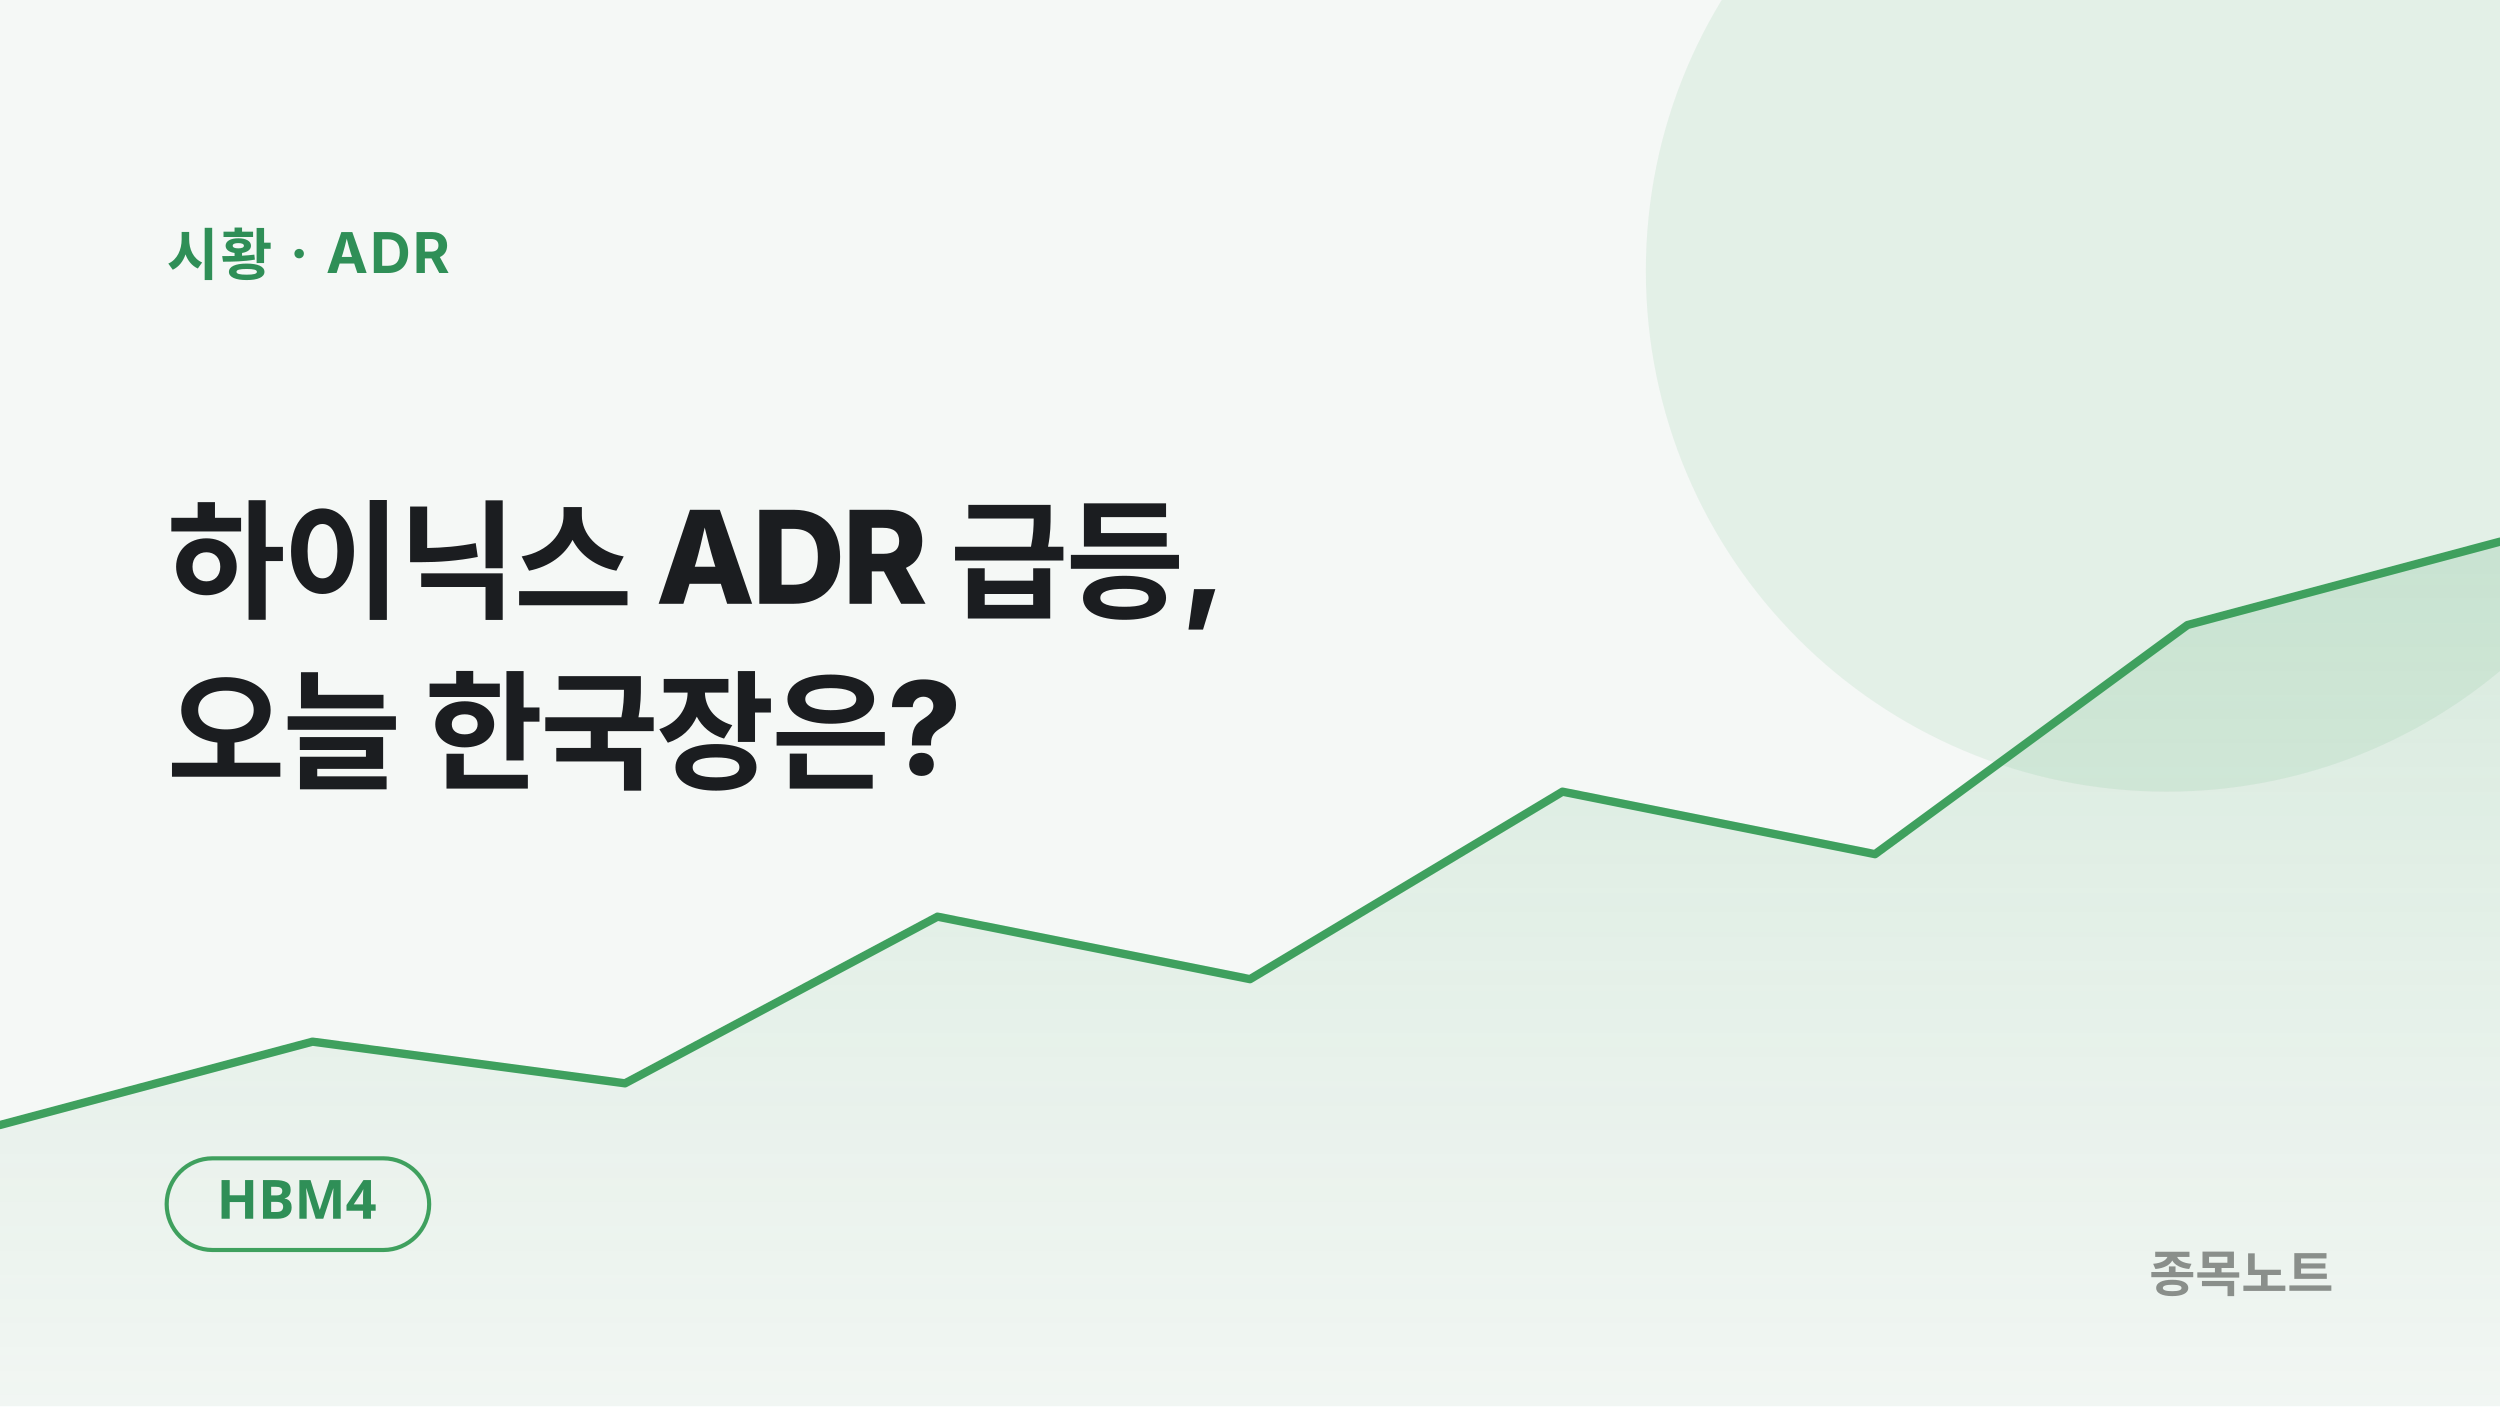
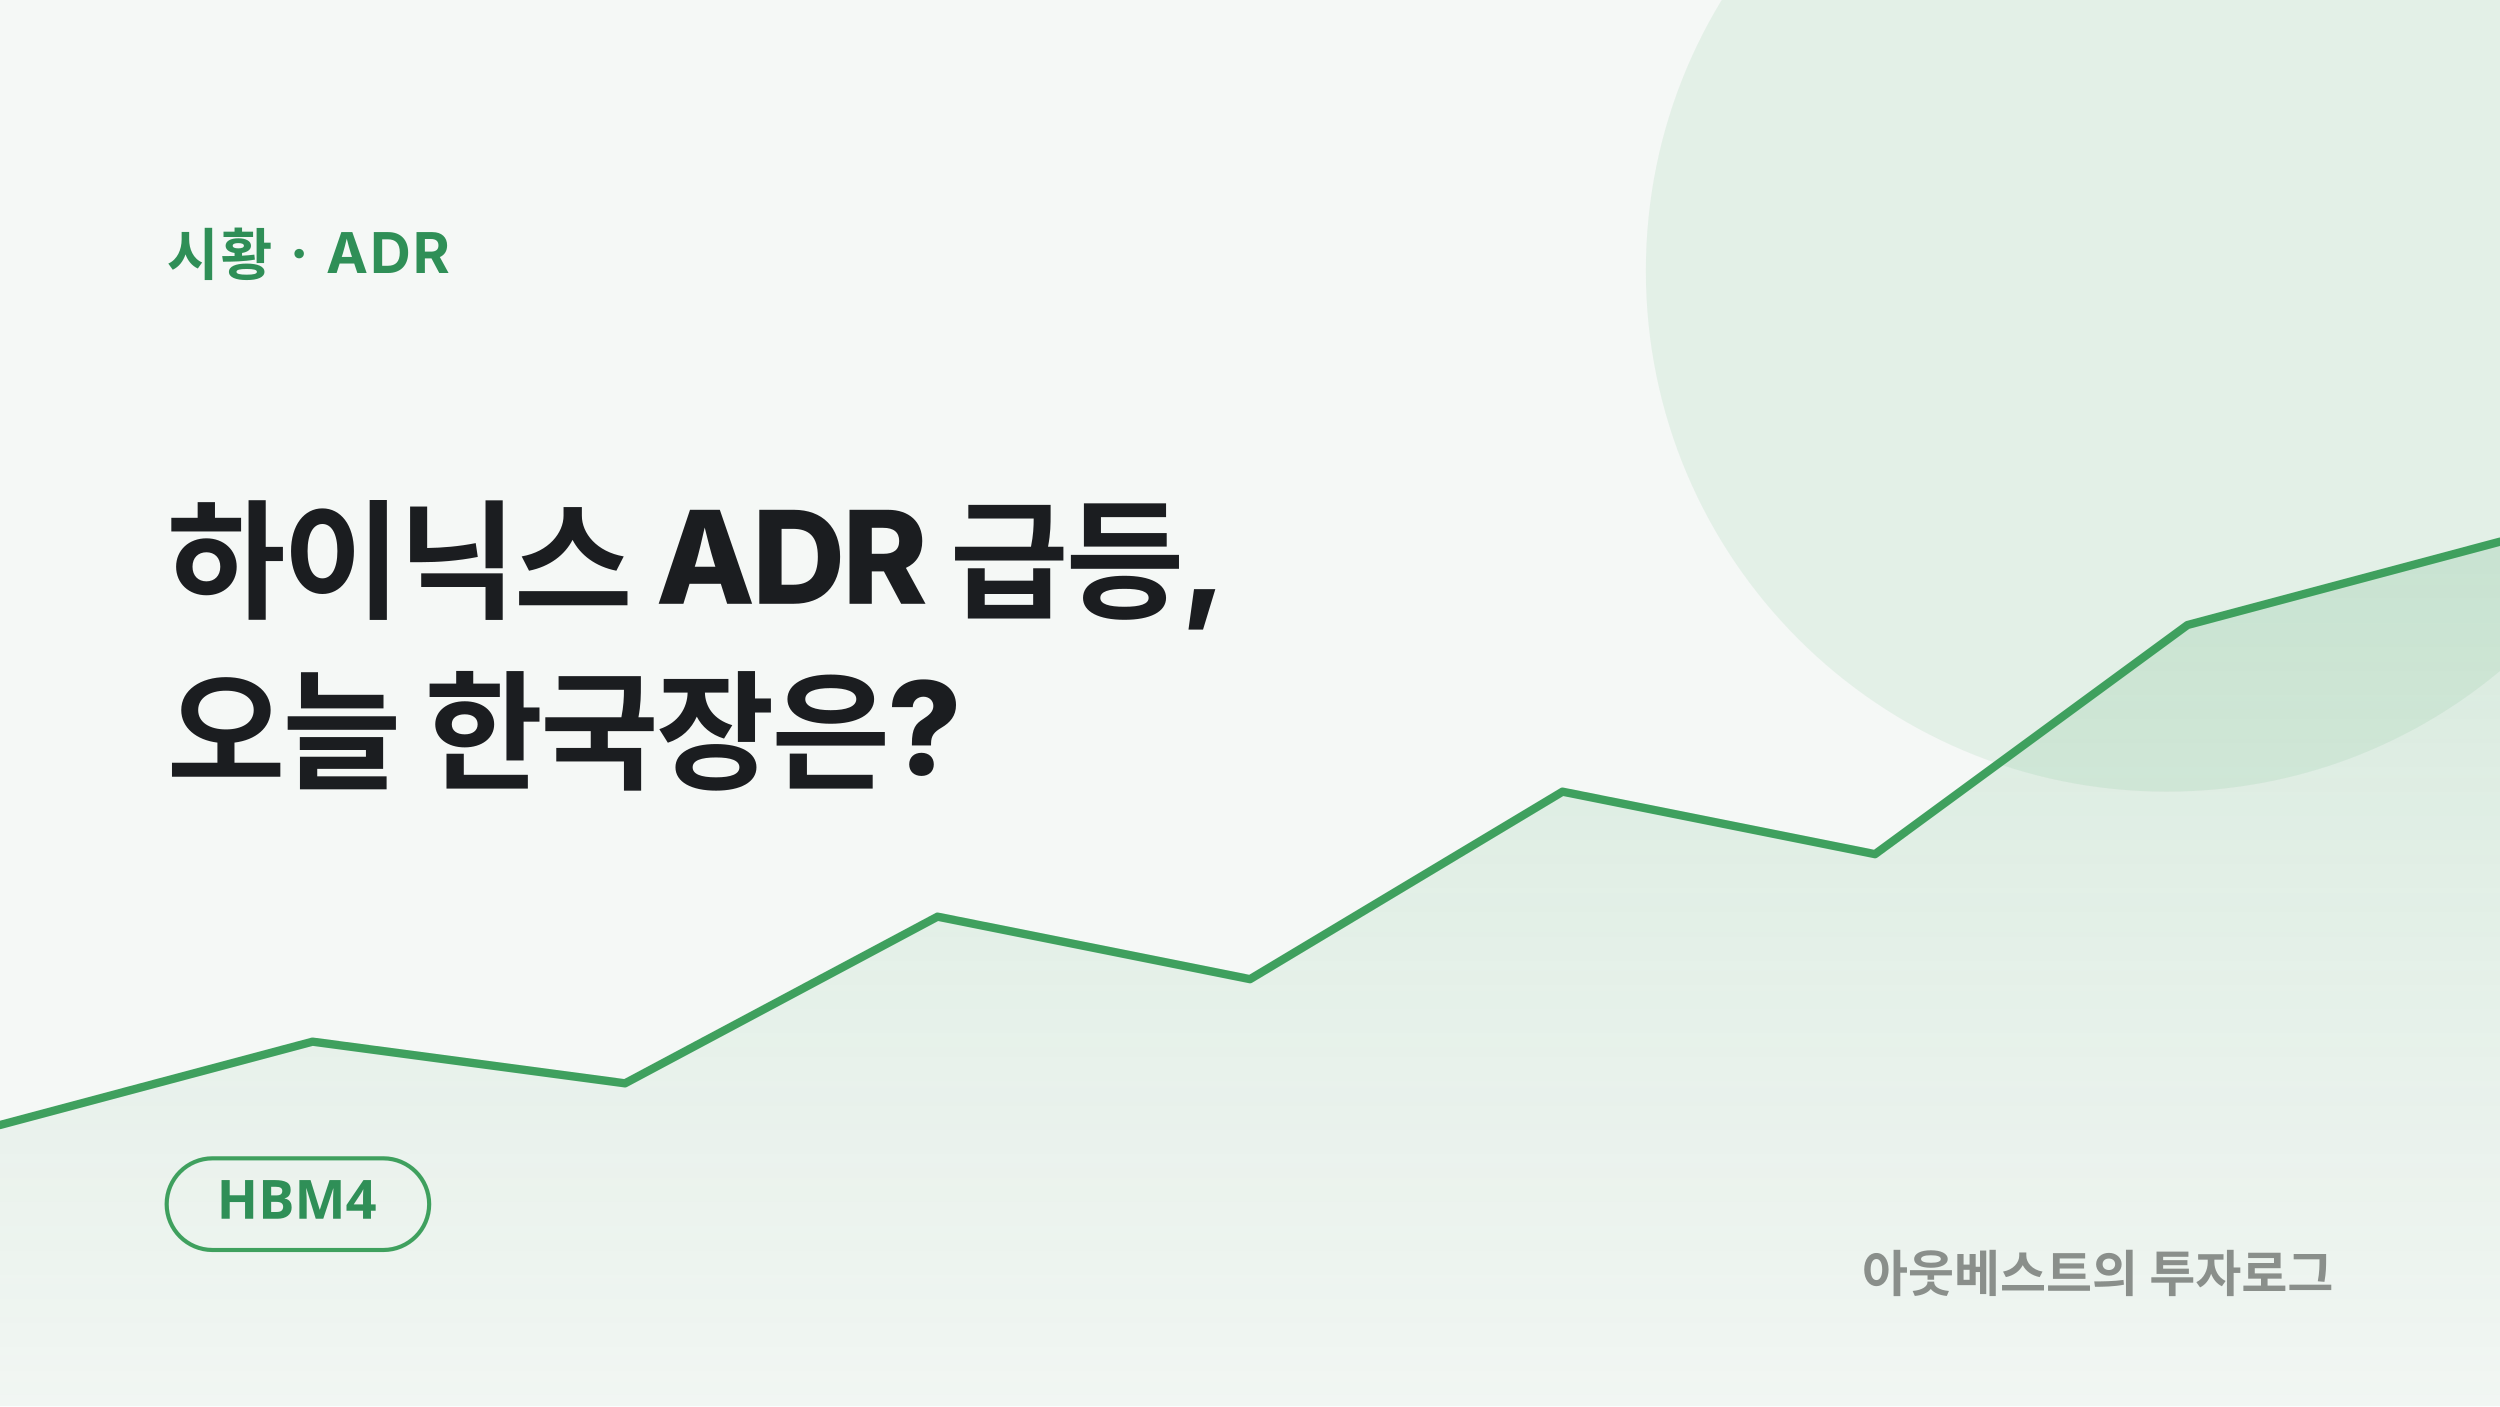
<svg xmlns="http://www.w3.org/2000/svg" viewBox="0 0 1200 675" width="1200" height="675" role="img" aria-label="하이닉스 ADR 급등, 오늘 한국장은?">
  <defs>
    <linearGradient id="g" x1="0" y1="0" x2="0" y2="1">
      <stop offset="0" stop-color="#3fa05e" stop-opacity="0.16" />
      <stop offset="1" stop-color="#3fa05e" stop-opacity="0.02" />
    </linearGradient>
  </defs>
  <style>
  .bg{fill:#f5f8f6} .blob{fill:#3fa05e;opacity:0.10}
  .eye{fill:#2f8f57;font:700 27px system-ui,-apple-system,"Segoe UI",sans-serif;letter-spacing:1px}
  .ttl{fill:#1b1d20;font:800 62px system-ui,-apple-system,"Segoe UI",sans-serif;letter-spacing:-1.5px}
  .brand{fill:#8a8f8b;font:600 24px system-ui,sans-serif}
  .tkr{fill:#2f8f57;font:700 26px system-ui,sans-serif;font-variant-numeric:tabular-nums}
  .tkrbox{fill:none;stroke:#3fa05e;stroke-width:2}
  .line{fill:none;stroke:#3fa05e;stroke-width:4;stroke-linejoin:round;stroke-linecap:round}
</style>
  <rect class="bg" width="1200" height="675" />
  <circle class="blob" cx="1040" cy="130" r="250" />
  <path d="M0 540 L150 500 L300 520 L450 440 L600 470 L750 380 L900 410 L1050 300 L1200 260 L1200 675 L0 675 Z" fill="url(#g)" />
  <path d="M0 540 L150 500 L300 520 L450 440 L600 470 L750 380 L900 410 L1050 300 L1200 260" class="line" />
  <text x="80" y="132" class="eye">시황 · ADR</text>
  <text x="80" y="292" class="ttl">하이닉스 ADR 급등,</text>
  <text x="80" y="374" class="ttl">오늘 한국장은?</text>
  <rect class="tkrbox" x="80" y="556" width="126" height="44" rx="22" />
  <text x="104" y="585" class="tkr">HBM4</text>
-   <text x="1120" y="620" text-anchor="end" class="brand">종목노트</text>
+   <text x="1120" y="620" text-anchor="end" class="brand">아웃베스트의 투자로그</text>
</svg>
